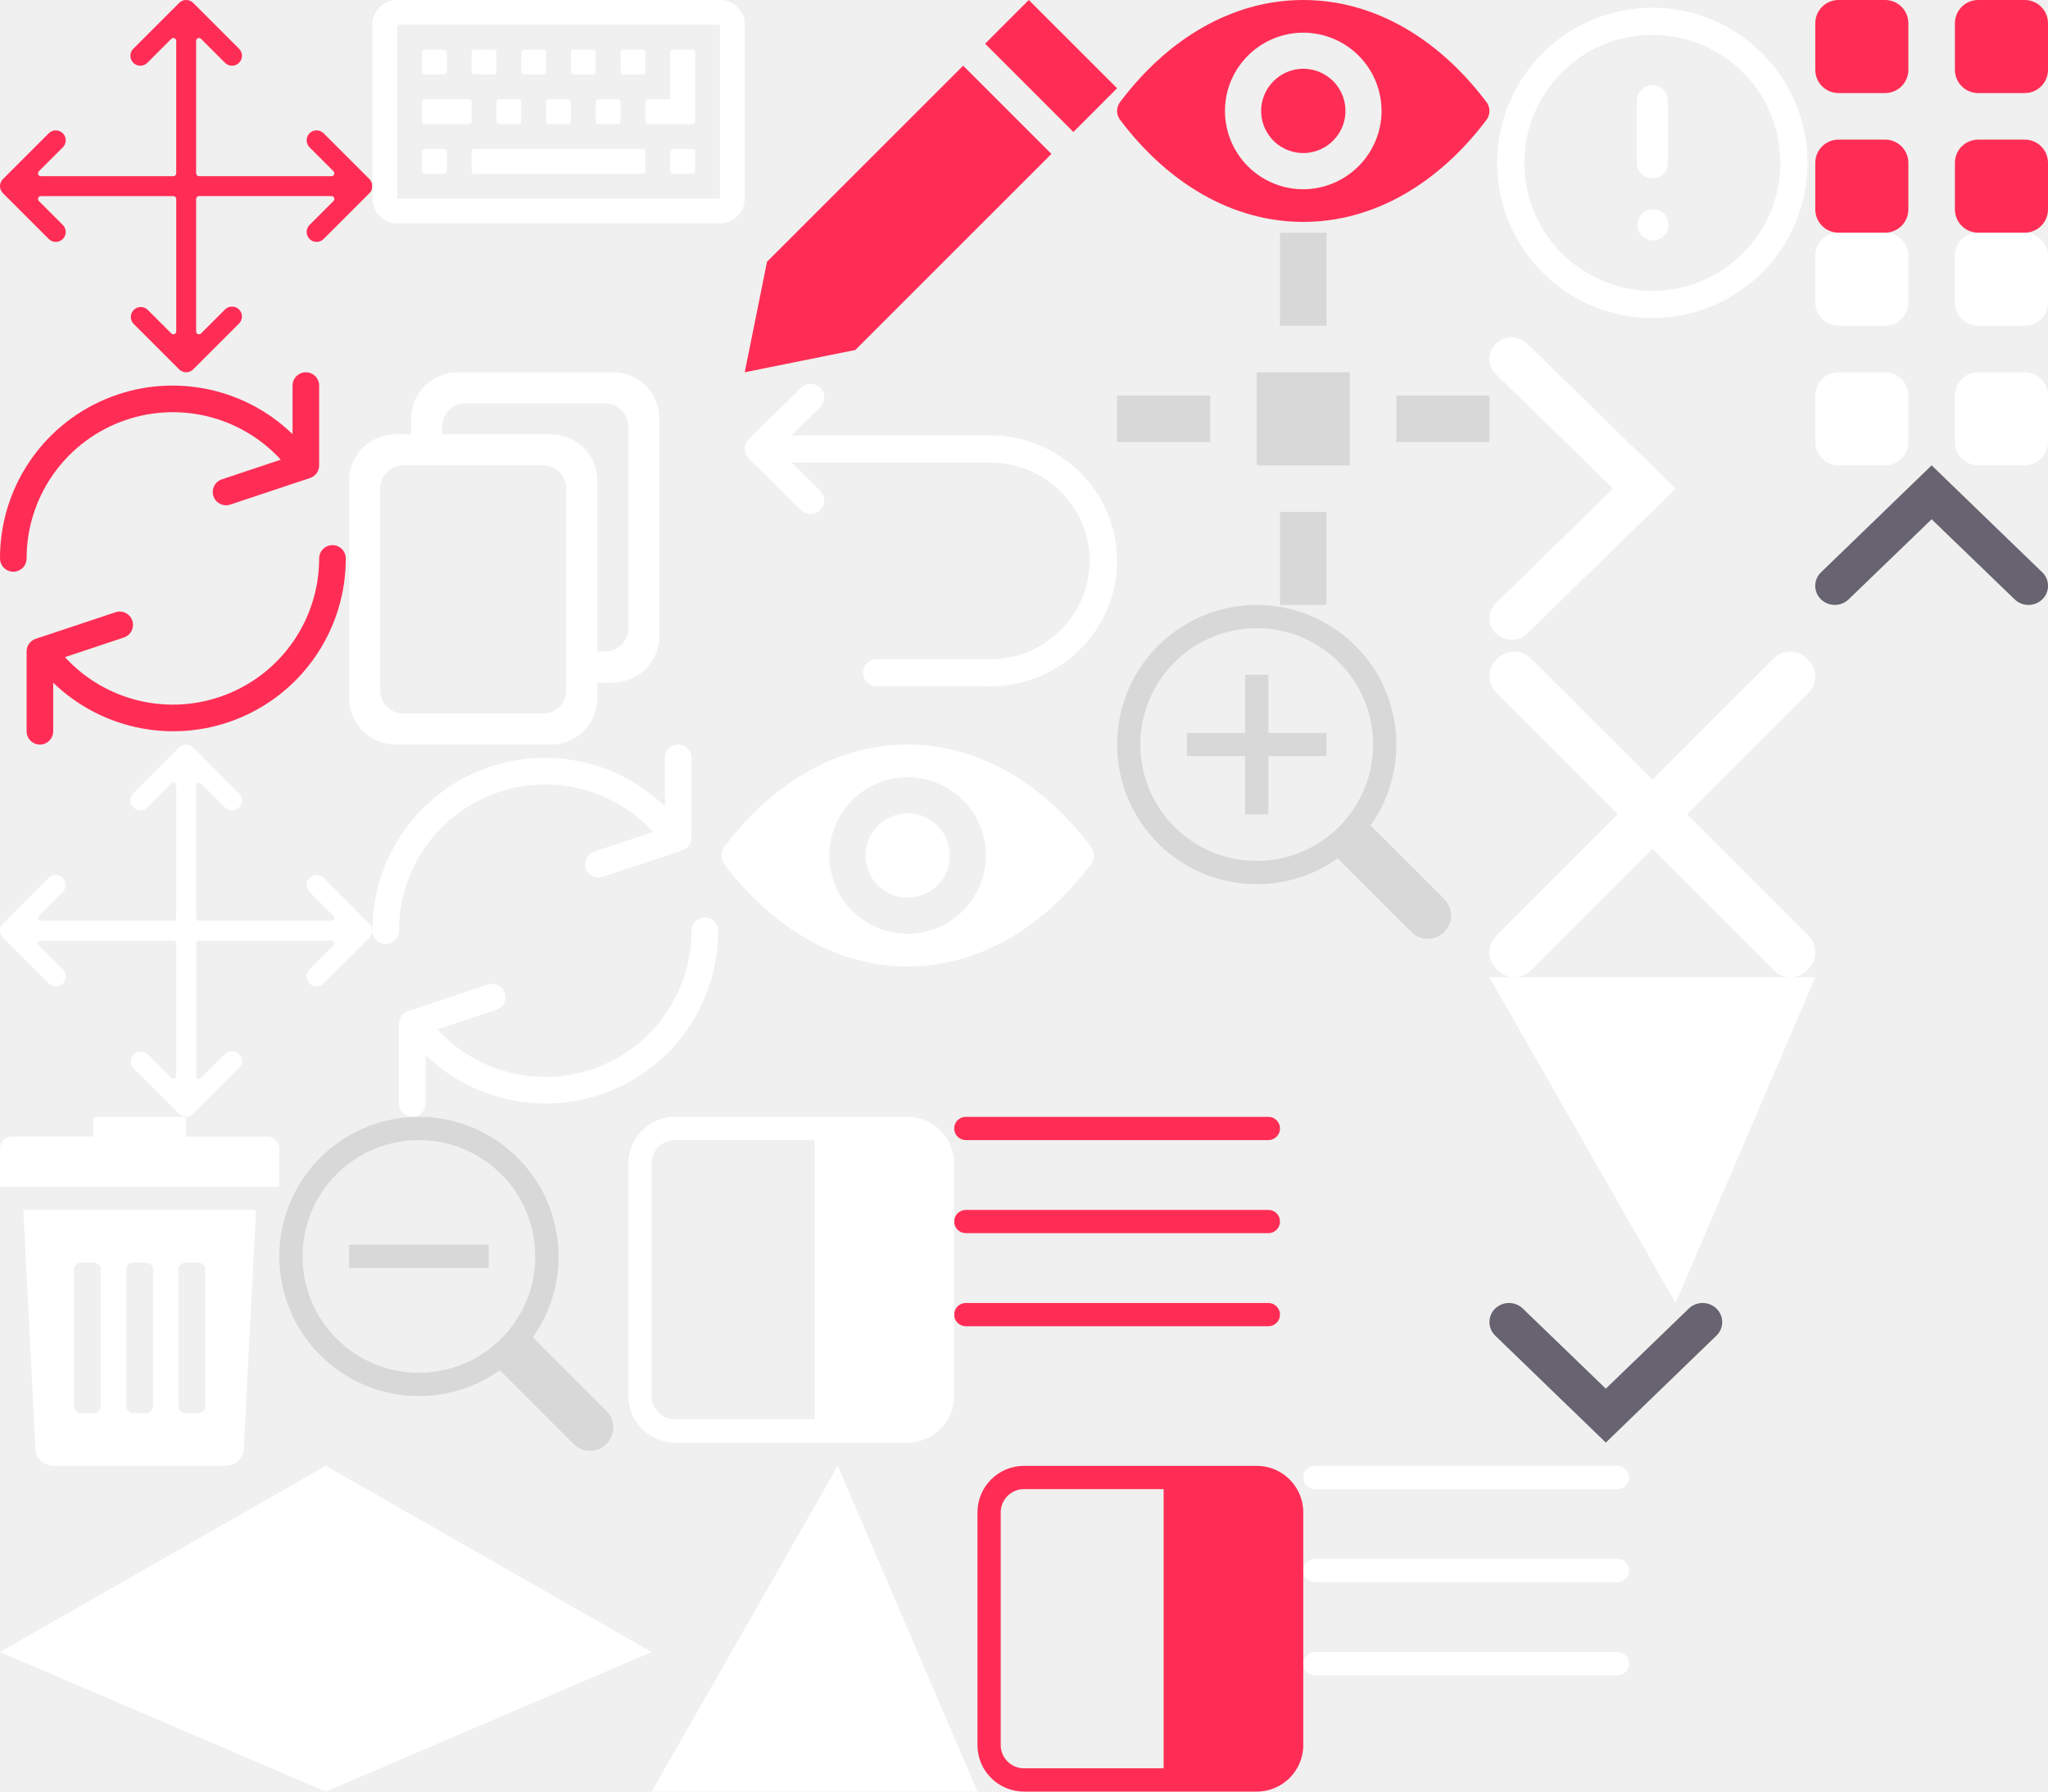
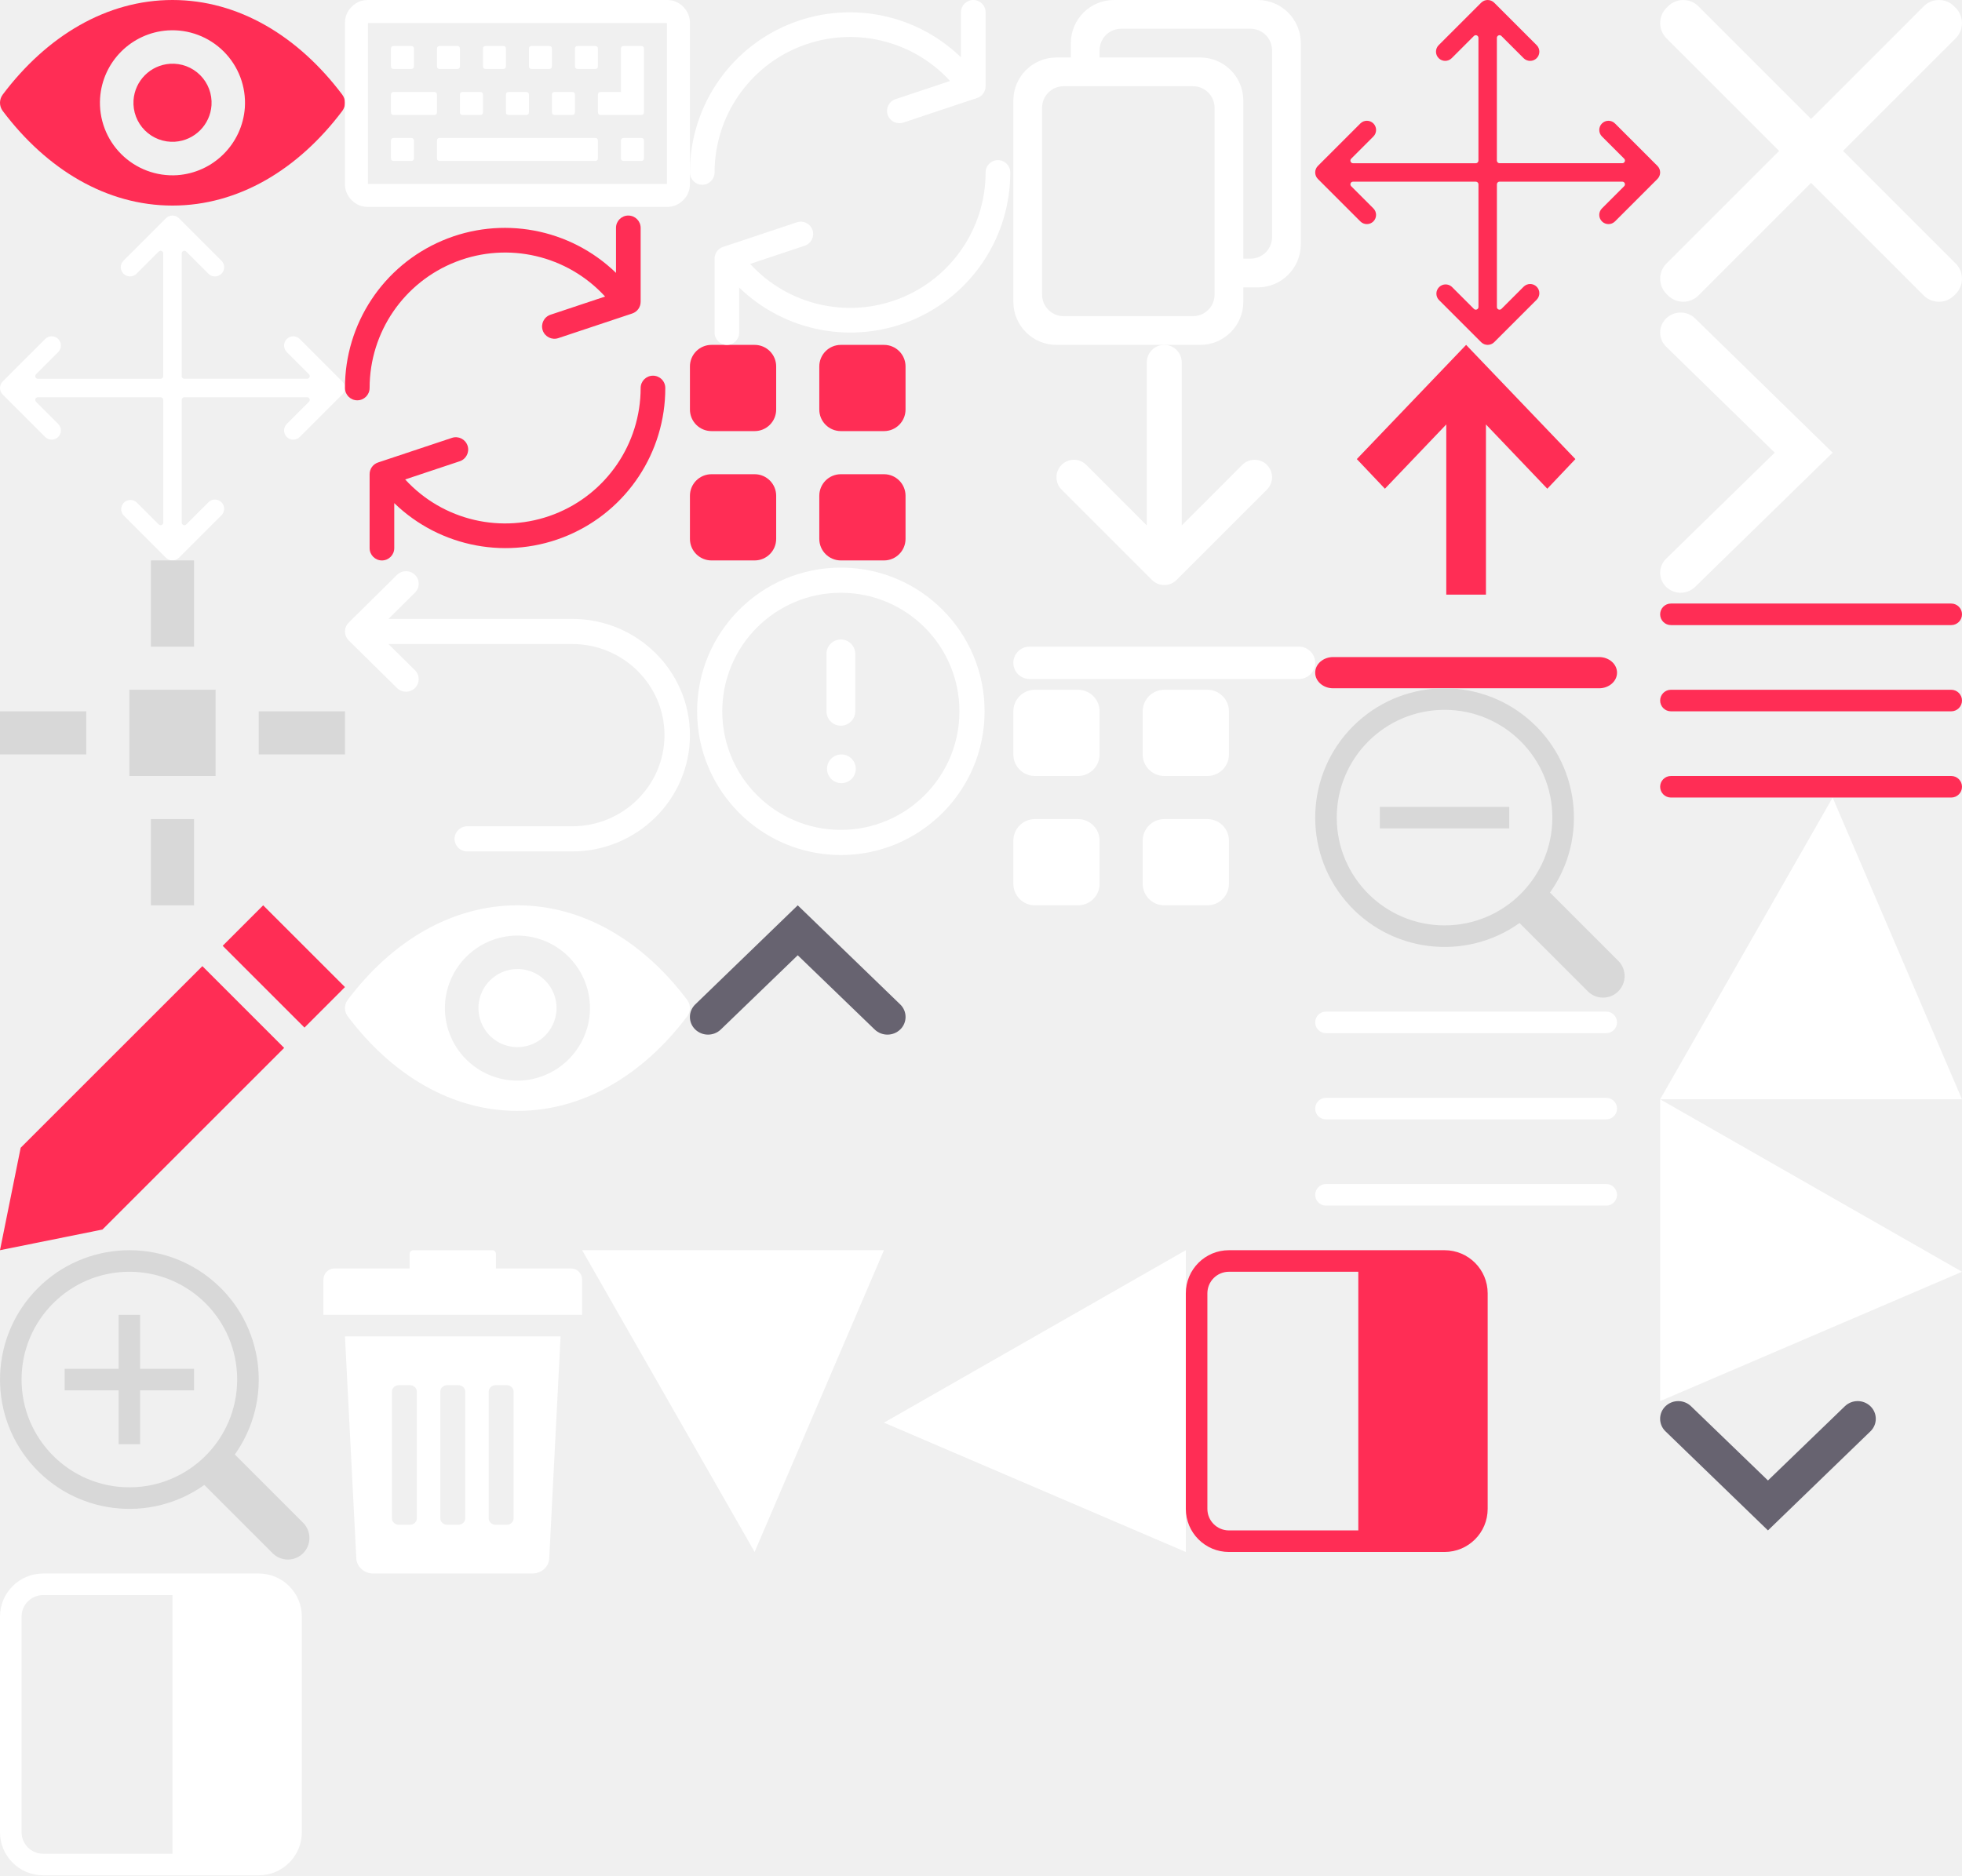
- <svg xmlns="http://www.w3.org/2000/svg" width="88" height="77" viewBox="0 0 88 77">
-   <svg width="14" height="14" viewBox="0 0 14 14" id="alert" x="64">
+ <svg xmlns="http://www.w3.org/2000/svg" width="91" height="87" viewBox="0 0 91 87">
+   <svg width="14" height="14" viewBox="0 0 14 14" id="alert" x="32" y="26">
    <g fill="none" fill-rule="evenodd">
      <path d="M-1-1h16v16H-1z" />
      <path fill="#FFF" d="M7 13.667A6.667 6.667 0 1 1 7 .333a6.667 6.667 0 0 1 0 13.334zM7 12.5a5.5 5.5 0 1 0 0-11 5.5 5.5 0 0 0 0 11zm0-8.833c.368 0 .667.298.667.666V7a.667.667 0 0 1-1.334 0V4.333c0-.368.299-.666.667-.666zM7 9a.667.667 0 1 1 0 1.333A.667.667 0 0 1 7 9z" />
    </g>
  </svg>
-   <svg width="10" height="6" viewBox="0 0 10 6" id="arrow-down" x="64" y="56">
+   <svg width="10" height="6" viewBox="0 0 10 6" id="arrow-down" x="77" y="65">
    <g fill="none" fill-rule="evenodd">
      <path d="M-7-9h24v24H-7z" />
      <path fill="#676370" d="M5 6l4.756-4.6A.806.806 0 0 0 9.758.244.856.856 0 0 0 8.566.24L5 3.683 1.434.241A.856.856 0 0 0 .242.244.806.806 0 0 0 .244 1.4L5 6z" />
    </g>
  </svg>
-   <svg style="isolation:isolate" width="14" height="14" viewBox="0 0 14 14" id="arrow-key-down" x="64" y="42">
+   <svg style="isolation:isolate" width="14" height="14" viewBox="0 0 14 14" id="arrow-key-down" x="27" y="58">
    <g clip-path="url(#_clipPath_lO31NEgbUiTSoJISuaT8fHHnIRCr4LqQ)">
      <path fill="#FFF" d="M0 0h14L8 14z" />
    </g>
  </svg>
-   <svg style="isolation:isolate" width="14" height="14" viewBox="0 0 14 14" id="arrow-key-left" y="63">
+   <svg style="isolation:isolate" width="14" height="14" viewBox="0 0 14 14" id="arrow-key-left" x="41" y="58">
    <g clip-path="url(#_clipPath_QTofHzorB79BE3lerKr9Fqr3nCJN2ZAU)">
      <path fill="#FFF" d="M14 0v14L0 8z" />
    </g>
  </svg>
-   <svg style="isolation:isolate" width="14" height="14" viewBox="0 0 14 14" id="arrow-key-right" x="14" y="63">
+   <svg style="isolation:isolate" width="14" height="14" viewBox="0 0 14 14" id="arrow-key-right" x="77" y="51">
    <g clip-path="url(#_clipPath_vO16aYMH41EJ62poTggIr1IPdcsNhkUc)">
      <path fill="#FFF" d="M0 14V0l14 8z" />
    </g>
  </svg>
-   <svg style="isolation:isolate" width="14" height="14" viewBox="0 0 14 14" id="arrow-key-up" x="28" y="63">
+   <svg style="isolation:isolate" width="14" height="14" viewBox="0 0 14 14" id="arrow-key-up" x="77" y="37">
    <g clip-path="url(#_clipPath_scRgljJTfK72EBw7oaTDeX5yMrAq7yTf)">
      <path fill="#FFF" d="M14 14H0L8 0z" />
    </g>
  </svg>
-   <svg width="10" height="6" viewBox="0 0 10 6" id="arrow-up" x="78" y="20">
+   <svg width="10" height="6" viewBox="0 0 10 6" id="arrow-up" x="32" y="42">
    <g fill="none" fill-rule="evenodd">
      <path d="M-7-9h24v24H-7z" />
      <path fill="#676370" d="M5 0l4.756 4.6a.806.806 0 0 1 .002 1.156.856.856 0 0 1-1.192.003L5 2.317 1.434 5.759a.856.856 0 0 1-1.192-.003A.806.806 0 0 1 .244 4.6L5 0z" />
    </g>
  </svg>
-   <svg width="8" height="14" viewBox="0 0 8 14" id="chevron-right" x="64" y="14">
+   <svg width="8" height="14" viewBox="0 0 8 14" id="chevron-right" x="77" y="14">
    <g fill="none" fill-rule="evenodd">
      <path d="M-8-5h24v24H-8z" />
      <path fill="#FFF" d="M8 7l-6.379 6.228a.966.966 0 0 1-1.343 0 .912.912 0 0 1 0-1.31L5.314 7 .278 2.083a.912.912 0 0 1 0-1.311.966.966 0 0 1 1.343 0L8 7z" />
    </g>
  </svg>
-   <svg width="14" height="14" viewBox="0 0 14 14" id="close" x="64" y="28">
+   <svg width="14" height="14" viewBox="0 0 14 14" id="close" x="77">
    <g fill="none" fill-rule="evenodd">
      <path d="M-5-5h24v24H-5z" />
      <path fill="#FFF" d="M13.706.363l-.069-.069a1 1 0 0 0-1.414 0L7 5.517 1.777.294a1 1 0 0 0-1.414 0L.294.363a1 1 0 0 0 0 1.414L5.517 7 .294 12.223a1 1 0 0 0 0 1.414l.069.069a1 1 0 0 0 1.414 0L7 8.483l5.223 5.223a1 1 0 0 0 1.414 0l.069-.069a1 1 0 0 0 0-1.414L8.483 7l5.223-5.223a1 1 0 0 0 0-1.414z" />
    </g>
  </svg>
-   <svg width="12" height="15" viewBox="0 0 12 15" id="delete" y="48">
+   <svg width="12" height="15" viewBox="0 0 12 15" id="delete" x="15" y="58">
    <g fill="none" fill-rule="evenodd">
      <path d="M-6-4h24v24H-6z" />
      <path fill="#FFF" fill-rule="nonzero" d="M1.526 14.299L1 4h10l-.526 10.299c-.018.392-.366.701-.79.701H2.316c-.423 0-.771-.31-.789-.701zm6.141-7.741v5.884c0 .164.144.297.32.297h.514c.177 0 .32-.133.32-.297V6.558c0-.164-.143-.297-.32-.297h-.513c-.177 0-.32.133-.32.297zm-2.244 0v5.884c0 .164.144.297.32.297h.513c.178 0 .321-.133.321-.297V6.558c0-.164-.144-.297-.32-.297h-.513c-.178 0-.321.133-.321.297zm-2.244 0v5.884c0 .164.143.297.32.297h.513c.177 0 .32-.133.32-.297V6.558c0-.164-.143-.297-.32-.297H3.5c-.177 0-.32.133-.32.297zm8.313-5.71c.28 0 .508.232.508.52V3H0V1.367c0-.287.228-.52.508-.52h3.49V.174c0-.095.076-.173.17-.173h3.664c.094 0 .17.078.17.173v.675h3.49z" />
    </g>
  </svg>
-   <svg width="14" height="16" viewBox="0 0 14 16" id="duplicate" x="15" y="16">
+   <svg width="14" height="16" viewBox="0 0 14 16" id="duplicate" x="47">
    <g fill="none" fill-rule="evenodd">
      <path d="M-5-4h24v24H-5z" />
      <path fill="#FFF" d="M2.667 2.667H2a2 2 0 0 0-2 2V14a2 2 0 0 0 2 2h6.667a2 2 0 0 0 2-2v-.667h.666a2 2 0 0 0 2-2V2a2 2 0 0 0-2-2H4.667a2 2 0 0 0-2 2v.667zm1.333 0v-.334a1 1 0 0 1 1-1h6a1 1 0 0 1 1 1V11a1 1 0 0 1-1 1h-.333V4.667a2 2 0 0 0-2-2H4zM1.333 5a1 1 0 0 1 1-1h6a1 1 0 0 1 1 1v8.667a1 1 0 0 1-1 1h-6a1 1 0 0 1-1-1V5z" />
    </g>
  </svg>
-   <svg width="16" height="16" viewBox="0 0 24 24" id="edit" x="32">
+   <svg width="16" height="16" viewBox="0 0 24 24" id="edit" y="42">
    <path fill="#FF2D55" d="M19.769 9.923L7.127 22.562 0 24l1.438-7.128 12.641-12.64 5.69 5.691zm1.414-1.414L24 5.689 18.309 0l-2.816 2.817 5.69 5.692z" />
  </svg>
-   <svg width="10" height="10" viewBox="0 0 10 10" id="grid" x="78" y="10">
+   <svg width="14" height="16" viewBox="0 0 14 16" id="export" x="47" y="16">
+     <g fill="none" fill-rule="evenodd" transform="matrix(-1 0 0 1 19 -4)">
+       <path d="M0 0h24v24H0z" />
+       <path fill="#FFF" d="M16.762 10.713a.808.808 0 0 0 0-1.145.805.805 0 0 0-1.145 0l-2.807 2.81V4.81a.81.81 0 0 0-1.62 0v7.568l-2.807-2.81a.808.808 0 0 0-1.145 0 .808.808 0 0 0 0 1.145l4.19 4.19a.8.8 0 0 0 .572.238.8.8 0 0 0 .572-.238l4.19-4.19z" />
+       <rect width="14" height="1.5" x="5" y="18" fill="#FFF" rx=".75" />
+     </g>
+   </svg>
+   <svg width="10" height="10" viewBox="0 0 10 10" id="grid" x="47" y="32">
    <g fill="none" fill-rule="evenodd">
      <path d="M-7-7h24v24H-7z" />
      <path fill="#FFF" d="M1 0h2a1 1 0 0 1 1 1v2a1 1 0 0 1-1 1H1a1 1 0 0 1-1-1V1a1 1 0 0 1 1-1zm6 0h2a1 1 0 0 1 1 1v2a1 1 0 0 1-1 1H7a1 1 0 0 1-1-1V1a1 1 0 0 1 1-1zm0 6h2a1 1 0 0 1 1 1v2a1 1 0 0 1-1 1H7a1 1 0 0 1-1-1V7a1 1 0 0 1 1-1zM1 6h2a1 1 0 0 1 1 1v2a1 1 0 0 1-1 1H1a1 1 0 0 1-1-1V7a1 1 0 0 1 1-1z" />
    </g>
  </svg>
-   <svg width="10" height="10" viewBox="0 0 10 10" id="grid-active" x="78">
+   <svg width="10" height="10" viewBox="0 0 10 10" id="grid-active" x="32" y="16">
    <g fill="none" fill-rule="evenodd">
      <path d="M-7-7h24v24H-7z" />
      <path fill="#FF2D55" d="M1 0h2a1 1 0 0 1 1 1v2a1 1 0 0 1-1 1H1a1 1 0 0 1-1-1V1a1 1 0 0 1 1-1zm6 0h2a1 1 0 0 1 1 1v2a1 1 0 0 1-1 1H7a1 1 0 0 1-1-1V1a1 1 0 0 1 1-1zm0 6h2a1 1 0 0 1 1 1v2a1 1 0 0 1-1 1H7a1 1 0 0 1-1-1V7a1 1 0 0 1 1-1zM1 6h2a1 1 0 0 1 1 1v2a1 1 0 0 1-1 1H1a1 1 0 0 1-1-1V7a1 1 0 0 1 1-1z" />
    </g>
  </svg>
-   <svg width="14" height="9" viewBox="0 0 14 9" id="list" x="56" y="63">
+   <svg style="isolation:isolate" viewBox="-72 14 14 15.931" width="14" height="15.931" id="import" x="61" y="16">
+     <g clip-path="url(#_clipPath_XfclLsQdwtJSzBwsU1GbkoKctos3n2S2)">
+       <path d="M-70.069 19.298l1.303 1.375 2.846-2.982v7.895h1.84v-7.895l2.846 2.982 1.303-1.375L-65 14l-5.069 5.298z" fill="#FF2D55" />
+       <path d="M-71.169 28.483h12.338c.458 0 .831.324.831.724 0 .4-.373.724-.831.724h-12.338c-.458 0-.831-.324-.831-.724 0-.4.373-.724.831-.724z" fill="#ff2d55" />
+     </g>
+   </svg>
+   <svg width="14" height="9" viewBox="0 0 14 9" id="list" x="61" y="46.931">
    <g fill="none" fill-rule="evenodd">
      <path d="M-5-7h24v24H-5z" />
      <path fill="#FFF" d="M.5 0h13a.5.5 0 1 1 0 1H.5a.5.5 0 0 1 0-1zm0 4h13a.5.5 0 1 1 0 1H.5a.5.5 0 1 1 0-1zm0 4h13a.5.5 0 1 1 0 1H.5a.5.5 0 1 1 0-1z" />
    </g>
  </svg>
-   <svg width="14" height="9" viewBox="0 0 14 9" id="list-active" x="41" y="48">
+   <svg width="14" height="9" viewBox="0 0 14 9" id="list-active" x="77" y="28">
    <g fill="none" fill-rule="evenodd">
      <path d="M-5-7h24v24H-5z" />
      <path fill="#FF2D55" d="M.5 0h13a.5.5 0 1 1 0 1H.5a.5.5 0 0 1 0-1zm0 4h13a.5.5 0 1 1 0 1H.5a.5.5 0 1 1 0-1zm0 4h13a.5.5 0 1 1 0 1H.5a.5.5 0 1 1 0-1z" />
    </g>
  </svg>
-   <svg width="16" height="16" viewBox="0 0 16 16" id="move" y="32">
+   <svg width="16" height="16" viewBox="0 0 16 16" id="move" y="10">
    <g fill="none" fill-rule="evenodd">
      <path d="M-4-4h24v24H-4z" />
      <path fill="#FFF" d="M15.875 7.698l-1.97-1.97a.427.427 0 0 0-.604.604l1.03 1.03a.123.123 0 0 1-.088.21H8.551a.123.123 0 0 1-.124-.123V1.757c0-.11.133-.165.211-.087l1.03 1.03a.427.427 0 0 0 .604-.605L8.302.125a.428.428 0 0 0-.604 0l-1.97 1.97a.427.427 0 0 0 .604.604l1.03-1.03a.123.123 0 0 1 .21.088v5.692a.123.123 0 0 1-.123.124H1.757a.123.123 0 0 1-.087-.211l1.03-1.03a.427.427 0 0 0-.605-.604l-1.97 1.97a.428.428 0 0 0 0 .604l1.97 1.97a.427.427 0 0 0 .604-.604l-1.03-1.03a.123.123 0 0 1 .088-.21h5.692c.068 0 .124.055.124.123v5.692c0 .11-.133.165-.211.088l-1.03-1.03a.428.428 0 0 0-.604.604l1.97 1.97a.428.428 0 0 0 .604 0l1.97-1.97a.427.427 0 0 0-.604-.604l-1.03 1.03a.123.123 0 0 1-.21-.088V8.551c0-.068.055-.124.123-.124h5.692c.11 0 .165.133.088.211l-1.03 1.03a.427.427 0 0 0 .604.604l1.97-1.97a.428.428 0 0 0 0-.604z" />
    </g>
  </svg>
-   <svg width="16" height="16" viewBox="0 0 16 16" id="move-active">
+   <svg width="16" height="16" viewBox="0 0 16 16" id="move-active" x="61">
    <g fill="none" fill-rule="evenodd">
      <path d="M-4-4h24v24H-4z" />
      <path fill="#FF2D55" d="M15.875 7.698l-1.97-1.97a.427.427 0 0 0-.604.604l1.03 1.03a.123.123 0 0 1-.088.21H8.551a.123.123 0 0 1-.124-.123V1.757c0-.11.133-.165.211-.087l1.03 1.03a.427.427 0 0 0 .604-.605L8.302.125a.428.428 0 0 0-.604 0l-1.97 1.97a.427.427 0 0 0 .604.604l1.03-1.03a.123.123 0 0 1 .21.088v5.692a.123.123 0 0 1-.123.124H1.757a.123.123 0 0 1-.087-.211l1.03-1.03a.427.427 0 0 0-.605-.604l-1.97 1.97a.428.428 0 0 0 0 .604l1.97 1.97a.427.427 0 0 0 .604-.604l-1.03-1.03a.123.123 0 0 1 .088-.21h5.692c.068 0 .124.055.124.123v5.692c0 .11-.133.165-.211.088l-1.03-1.03a.428.428 0 0 0-.604.604l1.97 1.97a.428.428 0 0 0 .604 0l1.97-1.97a.427.427 0 0 0-.604-.604l-1.03 1.03a.123.123 0 0 1-.21-.088V8.551c0-.068.055-.124.123-.124h5.692c.11 0 .165.133.088.211l-1.03 1.03a.427.427 0 0 0 .604.604l1.97-1.97a.428.428 0 0 0 0-.604z" />
    </g>
  </svg>
-   <svg width="16" height="10" viewBox="0 0 16 10" id="preview" x="31" y="32">
+   <svg width="16" height="10" viewBox="0 0 16 10" id="preview" x="16" y="42">
    <g fill="none" fill-rule="evenodd">
      <path d="M-4-7h24v24H-4z" />
      <path fill="#FFF" fill-rule="nonzero" d="M8 0C4.943 0 2.17 1.672.125 4.39a.633.633 0 0 0 0 .755C2.171 7.865 4.943 9.537 8 9.537c3.057 0 5.83-1.672 7.875-4.389a.633.633 0 0 0 0-.756C13.829 1.672 11.057 0 8 0zm.22 8.127a3.367 3.367 0 0 1-3.578-3.578A3.373 3.373 0 0 1 7.78 1.411a3.367 3.367 0 0 1 3.577 3.577A3.383 3.383 0 0 1 8.22 8.127zm-.102-1.552a1.81 1.81 0 0 1-1.925-1.924 1.82 1.82 0 0 1 1.692-1.692A1.81 1.81 0 0 1 9.81 4.883a1.82 1.82 0 0 1-1.692 1.692z" />
    </g>
  </svg>
-   <svg width="16" height="10" viewBox="0 0 16 10" id="preview-active" x="48">
+   <svg width="16" height="10" viewBox="0 0 16 10" id="preview-active">
    <g fill="none" fill-rule="evenodd">
      <path d="M-4-7h24v24H-4z" />
      <path fill="#FF2D55" fill-rule="nonzero" d="M8 0C4.943 0 2.17 1.672.125 4.39a.633.633 0 0 0 0 .755C2.171 7.865 4.943 9.537 8 9.537c3.057 0 5.83-1.672 7.875-4.389a.633.633 0 0 0 0-.756C13.829 1.672 11.057 0 8 0zm.22 8.127a3.367 3.367 0 0 1-3.578-3.578A3.373 3.373 0 0 1 7.78 1.411a3.367 3.367 0 0 1 3.577 3.577A3.383 3.383 0 0 1 8.22 8.127zm-.102-1.552a1.81 1.81 0 0 1-1.925-1.924 1.82 1.82 0 0 1 1.692-1.692A1.81 1.81 0 0 1 9.81 4.883a1.82 1.82 0 0 1-1.692 1.692z" />
    </g>
  </svg>
-   <svg style="isolation:isolate" width="16" height="16" viewBox="0 0 16 16" id="reset-camera" x="48" y="10">
+   <svg style="isolation:isolate" width="16" height="16" viewBox="0 0 16 16" id="reset-camera" y="26">
    <g clip-path="url(#_clipPath_GiyUyRPe8Yuj4G9fQA11K2724LE3zMUU)" fill="#D8D8D8">
      <path d="M7 0h2v4H7zM16 7v2h-4V7zM9 16H7v-4h2zM0 9V7h4v2zM6 6h4v4H6z" />
    </g>
  </svg>
-   <svg width="15" height="16" viewBox="0 0 15 16" id="rotate" x="16" y="32">
+   <svg width="15" height="16" viewBox="0 0 15 16" id="rotate" x="32">
    <g fill="none" fill-rule="evenodd">
      <path d="M-5-4h24v24H-5z" />
      <path fill="#FFF" d="M13.143 0c.315 0 .571.256.571.571V4a.571.571 0 0 1-.39.544l-3.43 1.143a.572.572 0 0 1-.36-1.086l2.531-.844A6.286 6.286 0 0 0 1.143 8 .571.571 0 1 1 0 8a7.414 7.414 0 0 1 12.571-5.341V.57c0-.315.256-.571.572-.571zm1.143 7.429a.57.57 0 0 1 .571.571 7.414 7.414 0 0 1-12.571 5.341v2.088a.571.571 0 1 1-1.143 0V12a.572.572 0 0 1 .39-.544l3.43-1.143a.572.572 0 0 1 .36 1.086l-2.531.844A6.286 6.286 0 0 0 13.714 8c0-.316.256-.571.572-.571z" />
    </g>
  </svg>
-   <svg width="15" height="16" viewBox="0 0 15 16" id="rotate-active" y="16">
+   <svg width="15" height="16" viewBox="0 0 15 16" id="rotate-active" x="16" y="10">
    <g fill="none" fill-rule="evenodd">
      <path d="M-5-4h24v24H-5z" />
      <path fill="#FF2D55" d="M13.143 0c.315 0 .571.256.571.571V4a.571.571 0 0 1-.39.544l-3.43 1.143a.572.572 0 0 1-.36-1.086l2.531-.844A6.286 6.286 0 0 0 1.143 8 .571.571 0 1 1 0 8a7.414 7.414 0 0 1 12.571-5.341V.57c0-.315.256-.571.572-.571zm1.143 7.429a.57.57 0 0 1 .571.571 7.414 7.414 0 0 1-12.571 5.341v2.088a.571.571 0 1 1-1.143 0V12a.572.572 0 0 1 .39-.544l3.43-1.143a.572.572 0 0 1 .36 1.086l-2.531.844A6.286 6.286 0 0 0 13.714 8c0-.316.256-.571.572-.571z" />
    </g>
  </svg>
  <svg width="16" height="10" viewBox="0 0 16 10" id="shortcuts" x="16">
    <g fill="none" fill-rule="evenodd">
      <path d="M-4-7h24v24H-4z" />
      <path fill="#FFF" fill-rule="nonzero" d="M15.687.313c.209.208.313.46.313.754v7.466c0 .295-.104.546-.313.754-.208.209-.46.313-.754.313H1.067c-.295 0-.546-.104-.754-.313A1.028 1.028 0 0 1 0 8.533V1.067C0 .772.104.52.313.313.52.104.773 0 1.067 0h13.866c.295 0 .546.104.754.313zm-.754 8.22V1.067H1.067v7.466h13.866zM2.267 7.467c-.09 0-.134-.045-.134-.134v-.8c0-.088.045-.133.134-.133h.8c.089 0 .133.045.133.133v.8c0 .089-.044.134-.133.134h-.8zm0-2.134c-.09 0-.134-.044-.134-.133v-.8c0-.089.045-.133.134-.133h1.866c.09 0 .134.044.134.133v.8c0 .089-.045.133-.134.133H2.267zm0-2.133c-.09 0-.134-.045-.134-.133v-.8c0-.09.045-.134.134-.134h.8c.089 0 .133.045.133.134v.8c0 .088-.044.133-.133.133h-.8zM11.6 6.4c.089 0 .133.045.133.133v.8c0 .09-.044.134-.133.134H4.4c-.089 0-.133-.045-.133-.134v-.8c0-.088.044-.133.133-.133h7.2zM5.333 5.2v-.8c0-.089.045-.133.134-.133h.8c.089 0 .133.044.133.133v.8c0 .089-.044.133-.133.133h-.8c-.09 0-.134-.044-.134-.133zm-.933-2c-.089 0-.133-.045-.133-.133v-.8c0-.09.044-.134.133-.134h.8c.089 0 .133.045.133.134v.8c0 .088-.044.133-.133.133h-.8zm3.067 2v-.8c0-.089.044-.133.133-.133h.8c.089 0 .133.044.133.133v.8c0 .089-.044.133-.133.133h-.8c-.089 0-.133-.044-.133-.133zm-.934-2c-.089 0-.133-.045-.133-.133v-.8c0-.09.044-.134.133-.134h.8c.09 0 .134.045.134.134v.8c0 .088-.045.133-.134.133h-.8zm3.067 2v-.8c0-.089.044-.133.133-.133h.8c.09 0 .133.044.133.133v.8c0 .089-.044.133-.133.133h-.8c-.089 0-.133-.044-.133-.133zm4.133 1.2c.09 0 .134.045.134.133v.8c0 .09-.045.134-.134.134h-.8c-.089 0-.133-.045-.133-.134v-.8c0-.088.044-.133.133-.133h.8zM8.667 3.2c-.09 0-.134-.045-.134-.133v-.8c0-.09.045-.134.134-.134h.8c.089 0 .133.045.133.134v.8c0 .088-.044.133-.133.133h-.8zm2.133 0c-.089 0-.133-.045-.133-.133v-.8c0-.09.044-.134.133-.134h.8c.089 0 .133.045.133.134v.8c0 .088-.044.133-.133.133h-.8zm.933 2v-.8c0-.089.045-.133.134-.133h.933v-2c0-.09.044-.134.133-.134h.8c.09 0 .134.045.134.134V5.2c0 .089-.045.133-.134.133h-1.866c-.09 0-.134-.044-.134-.133z" />
    </g>
  </svg>
-   <svg width="14" height="14" viewBox="0 0 14 14" id="sidebar" x="27" y="48">
+   <svg width="14" height="14" viewBox="0 0 14 14" id="sidebar" y="73">
    <g fill="none" fill-rule="evenodd">
      <path d="M-5-5h24v24H-5z" />
      <path fill="#FFF" d="M2 0h10a2 2 0 0 1 2 2v10a2 2 0 0 1-2 2H2a2 2 0 0 1-2-2V2a2 2 0 0 1 2-2zm0 1a1 1 0 0 0-1 1v10a1 1 0 0 0 1 1h6V1H2z" />
    </g>
  </svg>
-   <svg width="14" height="14" viewBox="0 0 14 14" id="sidebar-active" x="42" y="63">
+   <svg width="14" height="14" viewBox="0 0 14 14" id="sidebar-active" x="55" y="58">
    <g fill="none" fill-rule="evenodd">
      <path d="M-5-5h24v24H-5z" />
      <path fill="#FF2D55" d="M2 0h10a2 2 0 0 1 2 2v10a2 2 0 0 1-2 2H2a2 2 0 0 1-2-2V2a2 2 0 0 1 2-2zm0 1a1 1 0 0 0-1 1v10a1 1 0 0 0 1 1h6V1H2z" />
    </g>
  </svg>
-   <svg width="16" height="14" viewBox="0 0 16 14" id="undo" x="32" y="16">
+   <svg width="16" height="14" viewBox="0 0 16 14" id="undo" x="16" y="26">
    <g fill="none" fill-rule="evenodd">
      <path d="M-4-5h24v24H-4z" />
      <path fill="#FFF" d="M10.541 13.5H5.673a.586.586 0 0 1-.59-.583c0-.322.265-.584.59-.584h4.868c2.36 0 4.279-1.896 4.279-4.228 0-2.33-1.92-4.227-4.279-4.227H2.016l1.231 1.217a.58.58 0 0 1 0 .824.594.594 0 0 1-.834 0L.173 3.71a.048.048 0 0 1-.004-.005l-.001-.001a.582.582 0 0 1-.123-.63.599.599 0 0 1 .132-.193L2.413.67a.595.595 0 0 1 .834 0 .578.578 0 0 1 0 .825L2.016 2.713h8.525c3.01 0 5.459 2.42 5.459 5.393 0 2.975-2.449 5.394-5.459 5.394z" />
    </g>
  </svg>
-   <svg width="15" height="15" viewBox="0 0 15 15" id="zoom-in" x="48" y="26">
+   <svg width="15" height="15" viewBox="0 0 15 15" id="zoom-in" y="58">
    <g fill="none" fill-rule="evenodd">
      <path d="M-5-5h24v24H-5z" />
      <path fill="#D8D8D8" d="M10.89 9.477l3.181 3.18a1 1 0 0 1-1.414 1.414l-3.18-3.18a6 6 0 1 1 1.414-1.414zM6 11A5 5 0 1 0 6 1a5 5 0 0 0 0 10zm-.5-5.5V3h1v2.5H9v1H6.5V9h-1V6.5H3v-1h2.5z" />
    </g>
  </svg>
-   <svg width="15" height="15" viewBox="0 0 15 15" id="zoom-out" x="12" y="48">
+   <svg width="15" height="15" viewBox="0 0 15 15" id="zoom-out" x="61" y="31.931">
    <g fill="none" fill-rule="evenodd">
      <path d="M-5-5h24v24H-5z" />
      <path fill="#D8D8D8" d="M10.89 9.477l3.181 3.18a1 1 0 0 1-1.414 1.414l-3.18-3.18a6 6 0 1 1 1.414-1.414zM6 11A5 5 0 1 0 6 1a5 5 0 0 0 0 10zM3 5.5h6v1H3v-1z" />
    </g>
  </svg>
</svg>
